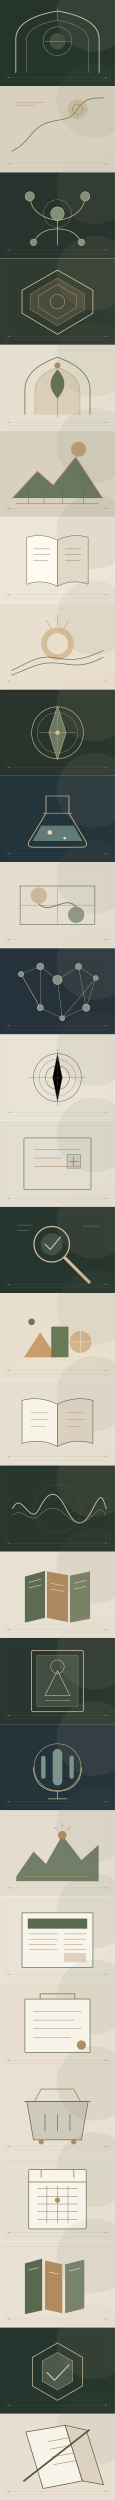
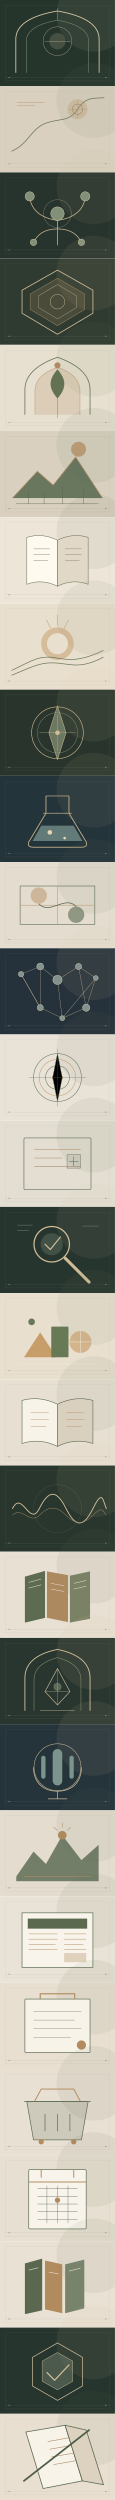
<svg xmlns="http://www.w3.org/2000/svg" viewBox="0 0 1200 26100" width="1200" height="26100">
  <view id="cover" viewBox="0 0 1200 900" />
  <view id="editor-pick" viewBox="0 900 1200 900" />
  <view id="psychology" viewBox="0 1800 1200 900" />
  <view id="quran" viewBox="0 2700 1200 900" />
  <view id="fitri" viewBox="0 3600 1200 900" />
  <view id="culture" viewBox="0 4500 1200 900" />
  <view id="articles" viewBox="0 5400 1200 900" />
  <view id="meaning" viewBox="0 6300 1200 900" />
  <view id="editor" viewBox="0 7200 1200 900" />
  <view id="science" viewBox="0 8100 1200 900" />
  <view id="practice" viewBox="0 9000 1200 900" />
  <view id="atlas" viewBox="0 9900 1200 900" />
  <view id="tests" viewBox="0 10800 1200 900" />
  <view id="clinical" viewBox="0 11700 1200 900" />
  <view id="research" viewBox="0 12600 1200 900" />
  <view id="children" viewBox="0 13500 1200 900" />
  <view id="lessons" viewBox="0 14400 1200 900" />
  <view id="nava" viewBox="0 15300 1200 900" />
  <view id="library" viewBox="0 16200 1200 900" />
  <view id="portrait" viewBox="0 17100 1200 900" />
  <view id="podcast" viewBox="0 18000 1200 900" />
  <view id="talks" viewBox="0 18900 1200 900" />
  <view id="news" viewBox="0 19800 1200 900" />
  <view id="notices" viewBox="0 20700 1200 900" />
  <view id="shop" viewBox="0 21600 1200 900" />
  <view id="shop-planner" viewBox="0 22500 1200 900" />
  <view id="shop-books" viewBox="0 23400 1200 900" />
  <view id="shop-learning" viewBox="0 24300 1200 900" />
  <view id="journal" viewBox="0 25200 1200 900" />
  <g transform="translate(0 0)">
    <rect width="1200" height="900" fill="#25352c" />
    <circle cx="980" cy="150" r="390" fill="#d8c6a4" opacity=".08" />
    <path d="M55 55H1145V845H55Z" fill="none" stroke="#d8c6a4" stroke-opacity=".2" stroke-width="2" />
    <path d="M165 760V410Q165 190 600 115Q1035 190 1035 410V760" fill="none" stroke="#d8c6a4" stroke-width="9" />
    <path d="M275 760V430Q275 270 600 210Q925 270 925 430V760" fill="none" stroke="#829078" stroke-width="5" />
    <circle cx="600" cy="430" r="150" fill="none" stroke="#d8c6a4" stroke-width="3" />
    <circle cx="600" cy="430" r="85" fill="#d8c6a4" opacity=".18" />
    <path d="M600 210V85M470 430H730" stroke="#d8c6a4" stroke-width="3" />
    <path d="M55 810H1145" stroke="#d8c6a4" stroke-opacity=".3" stroke-width="2" />
    <circle cx="95" cy="810" r="5" fill="#d8c6a4" />
    <circle cx="1105" cy="810" r="5" fill="#d8c6a4" />
  </g>
  <g transform="translate(0 900)">
    <rect width="1200" height="900" fill="#d9d0bf" />
    <circle cx="980" cy="150" r="390" fill="#6e795d" opacity=".08" />
    <path d="M55 55H1145V845H55Z" fill="none" stroke="#6e795d" stroke-opacity=".2" stroke-width="2" />
    <path d="M120 680C300 600 320 450 470 390S720 380 810 240S1000 130 1090 120" fill="none" stroke="#6e795d" stroke-width="8" />
    <circle cx="810" cy="240" r="105" fill="#b78f61" opacity=".3" />
    <circle cx="810" cy="240" r="54" fill="none" stroke="#6e795d" stroke-width="4" />
    <path d="M810 150V330M720 240H900M175 170H465M175 205H365" stroke="#b78f61" stroke-width="4" />
    <path d="M55 810H1145" stroke="#6e795d" stroke-opacity=".3" stroke-width="2" />
    <circle cx="95" cy="810" r="5" fill="#6e795d" />
    <circle cx="1105" cy="810" r="5" fill="#6e795d" />
  </g>
  <g transform="translate(0 1800)">
    <rect width="1200" height="900" fill="#27332d" />
    <circle cx="980" cy="150" r="390" fill="#c5b18a" opacity=".08" />
    <path d="M55 55H1145V845H55Z" fill="none" stroke="#c5b18a" stroke-opacity=".2" stroke-width="2" />
    <path d="M600 760V470M600 500C430 480 320 390 310 250M600 500C770 480 880 390 890 250M600 590C460 590 390 650 350 730M600 590C740 590 810 650 850 730" fill="none" stroke="#c5b18a" stroke-width="8" />
    <g fill="#829078" stroke="#e3d3b1" stroke-width="4">
      <circle cx="310" cy="250" r="48" />
      <circle cx="890" cy="250" r="48" />
      <circle cx="350" cy="730" r="34" />
      <circle cx="850" cy="730" r="34" />
      <circle cx="600" cy="430" r="70" />
    </g>
    <circle cx="600" cy="430" r="145" fill="none" stroke="#e3d3b1" stroke-width="2" />
    <path d="M55 810H1145" stroke="#c5b18a" stroke-opacity=".3" stroke-width="2" />
    <circle cx="95" cy="810" r="5" fill="#c5b18a" />
    <circle cx="1105" cy="810" r="5" fill="#c5b18a" />
  </g>
  <g transform="translate(0 2700)">
    <rect width="1200" height="900" fill="#2f3b30" />
    <circle cx="980" cy="150" r="390" fill="#d6c29d" opacity=".08" />
    <path d="M55 55H1145V845H55Z" fill="none" stroke="#d6c29d" stroke-opacity=".2" stroke-width="2" />
    <path d="M600 120L970 330V570L600 790L230 570V330Z" fill="none" stroke="#d6c29d" stroke-width="8" />
    <path d="M600 205L885 370V530L600 700L315 530V370Z" fill="#9b835c" fill-opacity=".25" stroke="#9b835c" stroke-width="5" />
    <path d="M600 270L800 390V510L600 630L400 510V390Z" fill="none" stroke="#d6c29d" stroke-width="3" />
    <circle cx="600" cy="450" r="76" fill="none" stroke="#d6c29d" stroke-width="4" />
    <path d="M55 810H1145" stroke="#d6c29d" stroke-opacity=".3" stroke-width="2" />
    <circle cx="95" cy="810" r="5" fill="#d6c29d" />
    <circle cx="1105" cy="810" r="5" fill="#d6c29d" />
  </g>
  <g transform="translate(0 3600)">
    <rect width="1200" height="900" fill="#e7dfcf" />
    <circle cx="980" cy="150" r="390" fill="#647254" opacity=".08" />
    <path d="M55 55H1145V845H55Z" fill="none" stroke="#647254" stroke-opacity=".2" stroke-width="2" />
    <path d="M260 730V470Q260 250 600 130Q940 250 940 470V730" fill="none" stroke="#647254" stroke-width="8" />
    <path d="M365 730V485Q365 315 600 235Q835 315 835 485V730" fill="#b08a5e" fill-opacity=".2" stroke="#b08a5e" stroke-width="4" />
    <path d="M600 255C520 350 490 435 600 560C710 435 680 350 600 255Z" fill="#647254" />
    <path d="M600 550V760" stroke="#647254" stroke-width="4" />
    <circle cx="600" cy="215" r="32" fill="#b08a5e" />
    <path d="M55 810H1145" stroke="#647254" stroke-opacity=".3" stroke-width="2" />
    <circle cx="95" cy="810" r="5" fill="#647254" />
    <circle cx="1105" cy="810" r="5" fill="#647254" />
  </g>
  <g transform="translate(0 4500)">
    <rect width="1200" height="900" fill="#d9d0bf" />
    <circle cx="980" cy="150" r="390" fill="#52634a" opacity=".08" />
    <path d="M55 55H1145V845H55Z" fill="none" stroke="#52634a" stroke-opacity=".2" stroke-width="2" />
    <path d="M130 700L390 420L555 565L790 270L1070 700Z" fill="#52634a" opacity=".82" />
    <path d="M130 700L390 420L555 565L790 270L1070 700" fill="none" stroke="#b28d63" stroke-width="7" />
    <circle cx="820" cy="190" r="78" fill="#b28d63" opacity=".8" />
    <path d="M170 760H1030M300 760V620M460 760V640M650 760V580M870 760V600" stroke="#52634a" stroke-width="4" />
    <path d="M55 810H1145" stroke="#52634a" stroke-opacity=".3" stroke-width="2" />
    <circle cx="95" cy="810" r="5" fill="#52634a" />
    <circle cx="1105" cy="810" r="5" fill="#52634a" />
  </g>
  <g transform="translate(0 5400)">
    <rect width="1200" height="900" fill="#ece5d8" />
    <circle cx="980" cy="150" r="390" fill="#5d694f" opacity=".08" />
    <path d="M55 55H1145V845H55Z" fill="none" stroke="#5d694f" stroke-opacity=".2" stroke-width="2" />
    <path d="M280 210Q440 160 600 240V720Q440 640 280 700Z" fill="#fffaf0" stroke="#5d694f" stroke-width="5" />
    <path d="M920 210Q760 160 600 240V720Q760 640 920 700Z" fill="#e2d8c7" stroke="#5d694f" stroke-width="5" />
    <path d="M600 240V720" stroke="#ad8b62" stroke-width="5" />
    <g stroke="#8c8b7c" stroke-width="5">
      <path d="M350 330H520M350 390H520M350 450H500M680 330H850M680 390H850M680 450H830" />
    </g>
    <path d="M55 810H1145" stroke="#5d694f" stroke-opacity=".3" stroke-width="2" />
    <circle cx="95" cy="810" r="5" fill="#5d694f" />
    <circle cx="1105" cy="810" r="5" fill="#5d694f" />
  </g>
  <g transform="translate(0 6300)">
    <rect width="1200" height="900" fill="#e9dfce" />
    <circle cx="980" cy="150" r="390" fill="#647452" opacity=".08" />
    <path d="M55 55H1145V845H55Z" fill="none" stroke="#647452" stroke-opacity=".2" stroke-width="2" />
    <circle cx="600" cy="420" r="170" fill="#c19a67" opacity=".5" />
    <circle cx="600" cy="420" r="110" fill="#e9dfce" />
    <path d="M120 700C310 610 380 560 500 560C650 560 750 650 1080 490M120 750C330 665 410 620 540 620C720 620 820 700 1080 560" fill="none" stroke="#647452" stroke-width="7" />
    <path d="M600 120V235M485 170L530 260M715 170L670 260" stroke="#c19a67" stroke-width="5" />
    <path d="M55 810H1145" stroke="#647452" stroke-opacity=".3" stroke-width="2" />
    <circle cx="95" cy="810" r="5" fill="#647452" />
    <circle cx="1105" cy="810" r="5" fill="#647452" />
  </g>
  <g transform="translate(0 7200)">
    <rect width="1200" height="900" fill="#29352c" />
    <circle cx="980" cy="150" r="390" fill="#d3bd95" opacity=".08" />
    <path d="M55 55H1145V845H55Z" fill="none" stroke="#d3bd95" stroke-opacity=".2" stroke-width="2" />
    <circle cx="600" cy="450" r="270" fill="none" stroke="#d3bd95" stroke-width="6" />
    <circle cx="600" cy="450" r="210" fill="none" stroke="#899579" stroke-width="4" />
    <path d="M600 170L690 450L600 730L510 450Z" fill="#899579" fill-opacity=".7" stroke="#d3bd95" stroke-width="5" />
    <path d="M600 260V640M410 450H790" stroke="#d3bd95" stroke-width="3" />
    <circle cx="600" cy="450" r="24" fill="#d3bd95" />
    <path d="M55 810H1145" stroke="#d3bd95" stroke-opacity=".3" stroke-width="2" />
    <circle cx="95" cy="810" r="5" fill="#d3bd95" />
    <circle cx="1105" cy="810" r="5" fill="#d3bd95" />
  </g>
  <g transform="translate(0 8100)">
    <rect width="1200" height="900" fill="#24343b" />
    <circle cx="980" cy="150" r="390" fill="#c7b18a" opacity=".08" />
    <path d="M55 55H1145V845H55Z" fill="none" stroke="#c7b18a" stroke-opacity=".2" stroke-width="2" />
    <path d="M480 210V390L300 690Q280 745 350 745H850Q920 745 900 690L720 390V210" fill="none" stroke="#c7b18a" stroke-width="9" />
    <path d="M430 520H770L860 680H340Z" fill="#7d9a91" opacity=".7" />
    <path d="M480 210H720M450 390H750" stroke="#c7b18a" stroke-width="7" />
    <circle cx="520" cy="590" r="24" fill="#e7d6b5" />
    <circle cx="675" cy="650" r="14" fill="#e7d6b5" />
    <path d="M55 810H1145" stroke="#c7b18a" stroke-opacity=".3" stroke-width="2" />
    <circle cx="95" cy="810" r="5" fill="#c7b18a" />
    <circle cx="1105" cy="810" r="5" fill="#c7b18a" />
  </g>
  <g transform="translate(0 9000)">
    <rect width="1200" height="900" fill="#e4ddcf" />
    <circle cx="980" cy="150" r="390" fill="#58694f" opacity=".08" />
    <path d="M55 55H1145V845H55Z" fill="none" stroke="#58694f" stroke-opacity=".2" stroke-width="2" />
    <rect x="210" y="250" width="780" height="400" fill="none" stroke="#58694f" stroke-width="6" />
    <path d="M210 450H990M600 250V650" stroke="#b68f64" stroke-width="5" />
    <circle cx="405" cy="350" r="85" fill="#b68f64" opacity=".5" />
    <circle cx="795" cy="550" r="85" fill="#58694f" opacity=".6" />
    <path d="M405 435C520 560 680 340 795 465" fill="none" stroke="#58694f" stroke-width="8" />
    <path d="M55 810H1145" stroke="#58694f" stroke-opacity=".3" stroke-width="2" />
    <circle cx="95" cy="810" r="5" fill="#58694f" />
    <circle cx="1105" cy="810" r="5" fill="#58694f" />
  </g>
  <g transform="translate(0 9900)">
    <rect width="1200" height="900" fill="#26323b" />
    <circle cx="980" cy="150" r="390" fill="#d1bd98" opacity=".08" />
    <path d="M55 55H1145V845H55Z" fill="none" stroke="#d1bd98" stroke-opacity=".2" stroke-width="2" />
    <g fill="none" stroke="#d1bd98" stroke-width="3">
      <path d="M220 270L420 190L600 330L820 190L1000 310L900 620L650 730L420 620Z" />
      <path d="M220 270L420 620M420 190L420 620M600 330L650 730M820 190L900 620M1000 310L650 730" />
    </g>
    <g fill="#82928c" stroke="#e7d7b8" stroke-width="4">
      <circle cx="220" cy="270" r="28" />
      <circle cx="420" cy="190" r="36" />
      <circle cx="600" cy="330" r="48" />
      <circle cx="820" cy="190" r="32" />
      <circle cx="1000" cy="310" r="25" />
      <circle cx="900" cy="620" r="38" />
      <circle cx="650" cy="730" r="26" />
      <circle cx="420" cy="620" r="32" />
    </g>
    <path d="M55 810H1145" stroke="#d1bd98" stroke-opacity=".3" stroke-width="2" />
    <circle cx="95" cy="810" r="5" fill="#d1bd98" />
    <circle cx="1105" cy="810" r="5" fill="#d1bd98" />
  </g>
  <g transform="translate(0 10800)">
    <rect width="1200" height="900" fill="#e9e3d7" />
    <circle cx="980" cy="150" r="390" fill="#56684f" opacity=".08" />
    <path d="M55 55H1145V845H55Z" fill="none" stroke="#56684f" stroke-opacity=".2" stroke-width="2" />
    <circle cx="600" cy="450" r="250" fill="none" stroke="#56684f" stroke-width="5" />
    <circle cx="600" cy="450" r="190" fill="none" stroke="#bd9769" stroke-width="5" />
    <circle cx="600" cy="450" r="125" fill="none" stroke="#56684f" stroke-width="5" />
    <circle cx="600" cy="450" r="55" fill="#bd9769" opacity=".7" />
    <path d="M600 150V750M300 450H900M600 200L650 450L600 700L550 450Z" stroke="#56684f" stroke-width="3" />
    <path d="M55 810H1145" stroke="#56684f" stroke-opacity=".3" stroke-width="2" />
    <circle cx="95" cy="810" r="5" fill="#56684f" />
    <circle cx="1105" cy="810" r="5" fill="#56684f" />
  </g>
  <g transform="translate(0 11700)">
    <rect width="1200" height="900" fill="#e3ded1" />
    <circle cx="980" cy="150" r="390" fill="#53624c" opacity=".08" />
    <path d="M55 55H1145V845H55Z" fill="none" stroke="#53624c" stroke-opacity=".2" stroke-width="2" />
    <rect x="250" y="180" width="700" height="540" rx="12" fill="none" stroke="#53624c" stroke-width="6" />
    <path d="M360 300H840M360 390H650M360 480H840" stroke="#a98560" stroke-width="5" stroke-linecap="round" />
    <rect x="700" y="355" width="140" height="140" fill="#53624c" fill-opacity=".12" stroke="#53624c" stroke-width="4" />
    <path d="M770 375V475M720 425H820" stroke="#53624c" stroke-width="5" />
    <path d="M55 810H1145" stroke="#53624c" stroke-opacity=".3" stroke-width="2" />
    <circle cx="95" cy="810" r="5" fill="#53624c" />
    <circle cx="1105" cy="810" r="5" fill="#53624c" />
  </g>
  <g transform="translate(0 12600)">
    <rect width="1200" height="900" fill="#27352f" />
    <circle cx="980" cy="150" r="390" fill="#d1bd98" opacity=".08" />
    <path d="M55 55H1145V845H55Z" fill="none" stroke="#d1bd98" stroke-opacity=".2" stroke-width="2" />
    <circle cx="540" cy="390" r="185" fill="none" stroke="#d1bd98" stroke-width="13" />
    <path d="M680 535L930 785" stroke="#d1bd98" stroke-width="32" stroke-linecap="round" />
    <circle cx="540" cy="390" r="115" fill="#84947d" opacity=".3" />
    <path d="M470 390L525 445L630 315" fill="none" stroke="#d1bd98" stroke-width="12" stroke-linecap="round" />
    <path d="M180 190H340M180 245H300M860 200H1030" stroke="#84947d" stroke-width="4" />
    <path d="M55 810H1145" stroke="#d1bd98" stroke-opacity=".3" stroke-width="2" />
    <circle cx="95" cy="810" r="5" fill="#d1bd98" />
    <circle cx="1105" cy="810" r="5" fill="#d1bd98" />
  </g>
  <g transform="translate(0 13500)">
    <rect width="1200" height="900" fill="#e8dfcf" />
    <circle cx="980" cy="150" r="390" fill="#687956" opacity=".08" />
    <path d="M55 55H1145V845H55Z" fill="none" stroke="#687956" stroke-opacity=".2" stroke-width="2" />
    <path d="M250 670L420 410L590 670Z" fill="#c79d69" />
    <rect x="535" y="350" width="180" height="320" rx="8" fill="#687956" />
    <circle cx="840" cy="510" r="115" fill="#c79d69" opacity=".65" />
    <path d="M840 395V625M725 510H955M210 740H1000" stroke="#f2eadb" stroke-width="5" />
    <circle cx="330" cy="300" r="35" fill="#687956" />
    <path d="M55 810H1145" stroke="#687956" stroke-opacity=".3" stroke-width="2" />
    <circle cx="95" cy="810" r="5" fill="#687956" />
    <circle cx="1105" cy="810" r="5" fill="#687956" />
  </g>
  <g transform="translate(0 14400)">
    <rect width="1200" height="900" fill="#e7e0d2" />
    <circle cx="980" cy="150" r="390" fill="#58674e" opacity=".08" />
    <path d="M55 55H1145V845H55Z" fill="none" stroke="#58674e" stroke-opacity=".2" stroke-width="2" />
    <path d="M230 220Q415 170 600 260V700Q415 610 230 670Z" fill="#f8f3e9" stroke="#58674e" stroke-width="6" />
    <path d="M970 220Q785 170 600 260V700Q785 610 970 670Z" fill="#d9d0bf" stroke="#58674e" stroke-width="6" />
    <path d="M600 260V700" stroke="#ae895e" stroke-width="5" />
    <g stroke="#ae895e" stroke-width="4">
      <path d="M320 350H510M320 420H510M320 490H480M690 350H880M690 420H880M690 490H850" />
    </g>
    <path d="M55 810H1145" stroke="#58674e" stroke-opacity=".3" stroke-width="2" />
    <circle cx="95" cy="810" r="5" fill="#58674e" />
    <circle cx="1105" cy="810" r="5" fill="#58674e" />
  </g>
  <g transform="translate(0 15300)">
    <rect width="1200" height="900" fill="#28362e" />
    <circle cx="980" cy="150" r="390" fill="#d7c39f" opacity=".08" />
    <path d="M55 55H1145V845H55Z" fill="none" stroke="#d7c39f" stroke-opacity=".2" stroke-width="2" />
    <path d="M130 450C230 250 310 650 410 450S590 250 690 450S870 650 970 450S1070 350 1110 450" fill="none" stroke="#d7c39f" stroke-width="9" stroke-linecap="round" />
    <path d="M130 520C230 420 310 620 410 520S590 420 690 520S870 620 970 520S1070 470 1110 520" fill="none" stroke="#9b825d" stroke-width="5" />
    <circle cx="600" cy="450" r="250" fill="none" stroke="#d7c39f" stroke-width="2" opacity=".35" />
    <path d="M55 810H1145" stroke="#d7c39f" stroke-opacity=".3" stroke-width="2" />
    <circle cx="95" cy="810" r="5" fill="#d7c39f" />
    <circle cx="1105" cy="810" r="5" fill="#d7c39f" />
  </g>
  <g transform="translate(0 16200)">
    <rect width="1200" height="900" fill="#e8e0d2" />
    <circle cx="980" cy="150" r="390" fill="#5d6b50" opacity=".08" />
    <path d="M55 55H1145V845H55Z" fill="none" stroke="#5d6b50" stroke-opacity=".2" stroke-width="2" />
    <path d="M260 260L470 200V690L260 740Z" fill="#5d6b50" />
    <path d="M490 205L710 245V735L490 690Z" fill="#ad895f" />
    <path d="M730 250L940 205V700L730 740Z" fill="#7b8165" />
    <path d="M300 320L430 285M300 380L430 345M530 330L670 355M530 390L670 415M770 330L900 300M770 390L900 360" stroke="#e8e0d2" stroke-width="5" />
    <path d="M55 810H1145" stroke="#5d6b50" stroke-opacity=".3" stroke-width="2" />
    <circle cx="95" cy="810" r="5" fill="#5d6b50" />
    <circle cx="1105" cy="810" r="5" fill="#5d6b50" />
  </g>
  <g transform="translate(0 17100)">
    <rect width="1200" height="900" fill="#29362f" />
    <circle cx="980" cy="150" r="390" fill="#d7c39f" opacity=".08" />
    <path d="M55 55H1145V845H55Z" fill="none" stroke="#d7c39f" stroke-opacity=".2" stroke-width="2" />
-     <rect x="330" y="130" width="540" height="640" rx="16" fill="none" stroke="#d7c39f" stroke-width="8" />
-     <rect x="385" y="185" width="430" height="530" rx="8" fill="#8b987b" fill-opacity=".25" stroke="#8b987b" stroke-width="4" />
-     <path d="M470 600L600 340L730 600Z" fill="none" stroke="#d7c39f" stroke-width="6" />
-     <circle cx="600" cy="300" r="70" fill="none" stroke="#d7c39f" stroke-width="5" />
-     <path d="M470 650H730" stroke="#d7c39f" stroke-width="4" />
+     <path d="M260 760V420Q260 190 600 120Q940 190 940 420V760" fill="none" stroke="#d7c39f" stroke-width="9" />
+     <path d="M355 760V440Q355 270 600 205Q845 270 845 440V760" fill="none" stroke="#8b987b" stroke-width="5" />
+     <path d="M470 560L600 320L730 560L600 700Z" fill="none" stroke="#d7c39f" stroke-width="6" />
+     <path d="M600 320V700M470 560H730" stroke="#d7c39f" stroke-width="3" />
+     <circle cx="600" cy="510" r="42" fill="#8b987b" opacity=".55" />
+     <path d="M420 760H780" stroke="#d7c39f" stroke-width="4" />
    <path d="M55 810H1145" stroke="#d7c39f" stroke-opacity=".3" stroke-width="2" />
    <circle cx="95" cy="810" r="5" fill="#d7c39f" />
    <circle cx="1105" cy="810" r="5" fill="#d7c39f" />
  </g>
  <g transform="translate(0 18000)">
    <rect width="1200" height="900" fill="#25343b" />
    <circle cx="980" cy="150" r="390" fill="#d4c19d" opacity=".08" />
    <path d="M55 55H1145V845H55Z" fill="none" stroke="#d4c19d" stroke-opacity=".2" stroke-width="2" />
    <circle cx="600" cy="450" r="245" fill="none" stroke="#d4c19d" stroke-width="5" />
    <g fill="#7b958d">
      <rect x="550" y="260" width="100" height="380" rx="50" />
      <rect x="430" y="330" width="45" height="240" rx="22" />
      <rect x="725" y="330" width="45" height="240" rx="22" />
    </g>
    <path d="M350 450C350 610 450 700 600 700S850 610 850 450M600 700V780M500 780H700" fill="none" stroke="#d4c19d" stroke-width="7" />
    <path d="M55 810H1145" stroke="#d4c19d" stroke-opacity=".3" stroke-width="2" />
    <circle cx="95" cy="810" r="5" fill="#d4c19d" />
    <circle cx="1105" cy="810" r="5" fill="#d4c19d" />
  </g>
  <g transform="translate(0 18900)">
    <rect width="1200" height="900" fill="#e4ddcf" />
    <circle cx="980" cy="150" r="390" fill="#53634c" opacity=".08" />
    <path d="M55 55H1145V845H55Z" fill="none" stroke="#53634c" stroke-opacity=".2" stroke-width="2" />
    <path d="M170 690L350 430L480 560L650 260L850 520L1030 360V740H170Z" fill="#53634c" opacity=".78" />
    <path d="M250 690H950" stroke="#ad895e" stroke-width="6" />
    <circle cx="650" cy="260" r="45" fill="#ad895e" />
    <path d="M650 180V130M600 210L560 175M700 210L740 175" stroke="#ad895e" stroke-width="5" />
    <path d="M55 810H1145" stroke="#53634c" stroke-opacity=".3" stroke-width="2" />
    <circle cx="95" cy="810" r="5" fill="#53634c" />
    <circle cx="1105" cy="810" r="5" fill="#53634c" />
  </g>
  <g transform="translate(0 19800)">
    <rect width="1200" height="900" fill="#e9e2d6" />
    <circle cx="980" cy="150" r="390" fill="#5b694f" opacity=".08" />
    <path d="M55 55H1145V845H55Z" fill="none" stroke="#5b694f" stroke-opacity=".2" stroke-width="2" />
    <rect x="230" y="170" width="740" height="570" fill="#f8f4eb" stroke="#5b694f" stroke-width="7" />
    <rect x="290" y="230" width="620" height="105" fill="#5b694f" />
    <path d="M300 390H600M300 445H600M300 500H580M300 555H600M670 390H900M670 445H900M670 500H870M670 555H900" stroke="#b28e62" stroke-width="5" />
    <rect x="670" y="590" width="230" height="95" fill="#b28e62" opacity=".35" />
    <path d="M55 810H1145" stroke="#5b694f" stroke-opacity=".3" stroke-width="2" />
    <circle cx="95" cy="810" r="5" fill="#5b694f" />
    <circle cx="1105" cy="810" r="5" fill="#5b694f" />
  </g>
  <g transform="translate(0 20700)">
    <rect width="1200" height="900" fill="#e8dfd0" />
    <circle cx="980" cy="150" r="390" fill="#58684f" opacity=".08" />
    <path d="M55 55H1145V845H55Z" fill="none" stroke="#58684f" stroke-opacity=".2" stroke-width="2" />
    <rect x="260" y="170" width="680" height="560" rx="8" fill="#f8f3e9" stroke="#58684f" stroke-width="7" />
    <path d="M420 170V115H780V170" fill="none" stroke="#b28c5f" stroke-width="12" />
    <path d="M350 300H850M350 390H780M350 480H850M350 570H740" stroke="#58684f" stroke-width="5" opacity=".65" />
    <circle cx="850" cy="650" r="48" fill="#b28c5f" />
    <path d="M55 810H1145" stroke="#58684f" stroke-opacity=".3" stroke-width="2" />
    <circle cx="95" cy="810" r="5" fill="#58684f" />
    <circle cx="1105" cy="810" r="5" fill="#58684f" />
  </g>
  <g transform="translate(0 21600)">
    <rect width="1200" height="900" fill="#e8e0d3" />
    <circle cx="980" cy="150" r="390" fill="#59684e" opacity=".08" />
    <path d="M55 55H1145V845H55Z" fill="none" stroke="#59684e" stroke-opacity=".2" stroke-width="2" />
    <path d="M280 340H920L850 740H350Z" fill="#59684e" fill-opacity=".18" stroke="#59684e" stroke-width="7" />
    <path d="M360 340L430 210H770L840 340" fill="none" stroke="#b38d60" stroke-width="10" />
    <path d="M470 470V650M600 470V650M730 470V650M250 340H950" stroke="#59684e" stroke-width="7" />
    <circle cx="430" cy="760" r="28" fill="#b38d60" />
    <circle cx="770" cy="760" r="28" fill="#b38d60" />
    <path d="M55 810H1145" stroke="#59684e" stroke-opacity=".3" stroke-width="2" />
    <circle cx="95" cy="810" r="5" fill="#59684e" />
    <circle cx="1105" cy="810" r="5" fill="#59684e" />
  </g>
  <g transform="translate(0 22500)">
    <rect width="1200" height="900" fill="#e7dfd1" />
    <circle cx="980" cy="150" r="390" fill="#58684f" opacity=".08" />
    <path d="M55 55H1145V845H55Z" fill="none" stroke="#58684f" stroke-opacity=".2" stroke-width="2" />
    <rect x="300" y="150" width="600" height="620" rx="14" fill="#f8f4eb" stroke="#58684f" stroke-width="7" />
    <path d="M300 280H900M430 150V235M770 150V235" stroke="#b18b5e" stroke-width="10" />
    <g fill="none" stroke="#58684f" stroke-width="4">
      <path d="M390 350H810M390 430H810M390 510H810M390 590H810M390 670H810M490 320V710M600 320V710M710 320V710" />
    </g>
    <circle cx="600" cy="470" r="28" fill="#b18b5e" />
    <path d="M55 810H1145" stroke="#58684f" stroke-opacity=".3" stroke-width="2" />
    <circle cx="95" cy="810" r="5" fill="#58684f" />
    <circle cx="1105" cy="810" r="5" fill="#58684f" />
  </g>
  <g transform="translate(0 23400)">
    <rect width="1200" height="900" fill="#e9e1d4" />
    <circle cx="980" cy="150" r="390" fill="#5a684f" opacity=".08" />
    <path d="M55 55H1145V845H55Z" fill="none" stroke="#5a684f" stroke-opacity=".2" stroke-width="2" />
    <path d="M260 230L440 180V720L260 760Z" fill="#5a684f" />
    <path d="M470 200L650 240V750L470 710Z" fill="#b18b5e" />
    <path d="M680 240L880 190V700L680 750Z" fill="#77836a" />
    <path d="M300 300L400 275M510 320L610 340M720 310L840 280M240 780H920" stroke="#e9e1d4" stroke-width="6" />
    <path d="M55 810H1145" stroke="#5a684f" stroke-opacity=".3" stroke-width="2" />
    <circle cx="95" cy="810" r="5" fill="#5a684f" />
    <circle cx="1105" cy="810" r="5" fill="#5a684f" />
  </g>
  <g transform="translate(0 24300)">
    <rect width="1200" height="900" fill="#26352e" />
    <circle cx="980" cy="150" r="390" fill="#d6c39e" opacity=".08" />
    <path d="M55 55H1145V845H55Z" fill="none" stroke="#d6c39e" stroke-opacity=".2" stroke-width="2" />
    <path d="M600 160L860 310V610L600 760L340 610V310Z" fill="none" stroke="#d6c39e" stroke-width="7" />
    <path d="M600 260L760 350V560L600 650L440 560V350Z" fill="#83917b" fill-opacity=".4" stroke="#d6c39e" stroke-width="4" />
    <path d="M490 470L570 550L720 390" fill="none" stroke="#d6c39e" stroke-width="12" stroke-linecap="round" />
    <path d="M55 810H1145" stroke="#d6c39e" stroke-opacity=".3" stroke-width="2" />
    <circle cx="95" cy="810" r="5" fill="#d6c39e" />
    <circle cx="1105" cy="810" r="5" fill="#d6c39e" />
  </g>
  <g transform="translate(0 25200)">
    <rect width="1200" height="900" fill="#e8dfd0" />
    <circle cx="980" cy="150" r="390" fill="#5a684f" opacity=".08" />
    <path d="M55 55H1145V845H55Z" fill="none" stroke="#5a684f" stroke-opacity=".2" stroke-width="2" />
    <path d="M270 190L680 120L860 700L450 780Z" fill="#f8f3e9" stroke="#5a684f" stroke-width="8" />
    <path d="M680 120L900 170L1080 740L860 700Z" fill="#ddd2c0" stroke="#5a684f" stroke-width="8" />
    <path d="M500 290L720 250M520 370L745 330M540 450L770 410M560 530L790 490" stroke="#a88a65" stroke-width="6" stroke-linecap="round" />
    <path d="M250 700L930 170" stroke="#4c5c47" stroke-width="18" stroke-linecap="round" />
    <path d="M55 810H1145" stroke="#5a684f" stroke-opacity=".3" stroke-width="2" />
    <circle cx="95" cy="810" r="5" fill="#5a684f" />
    <circle cx="1105" cy="810" r="5" fill="#5a684f" />
  </g>
</svg>
